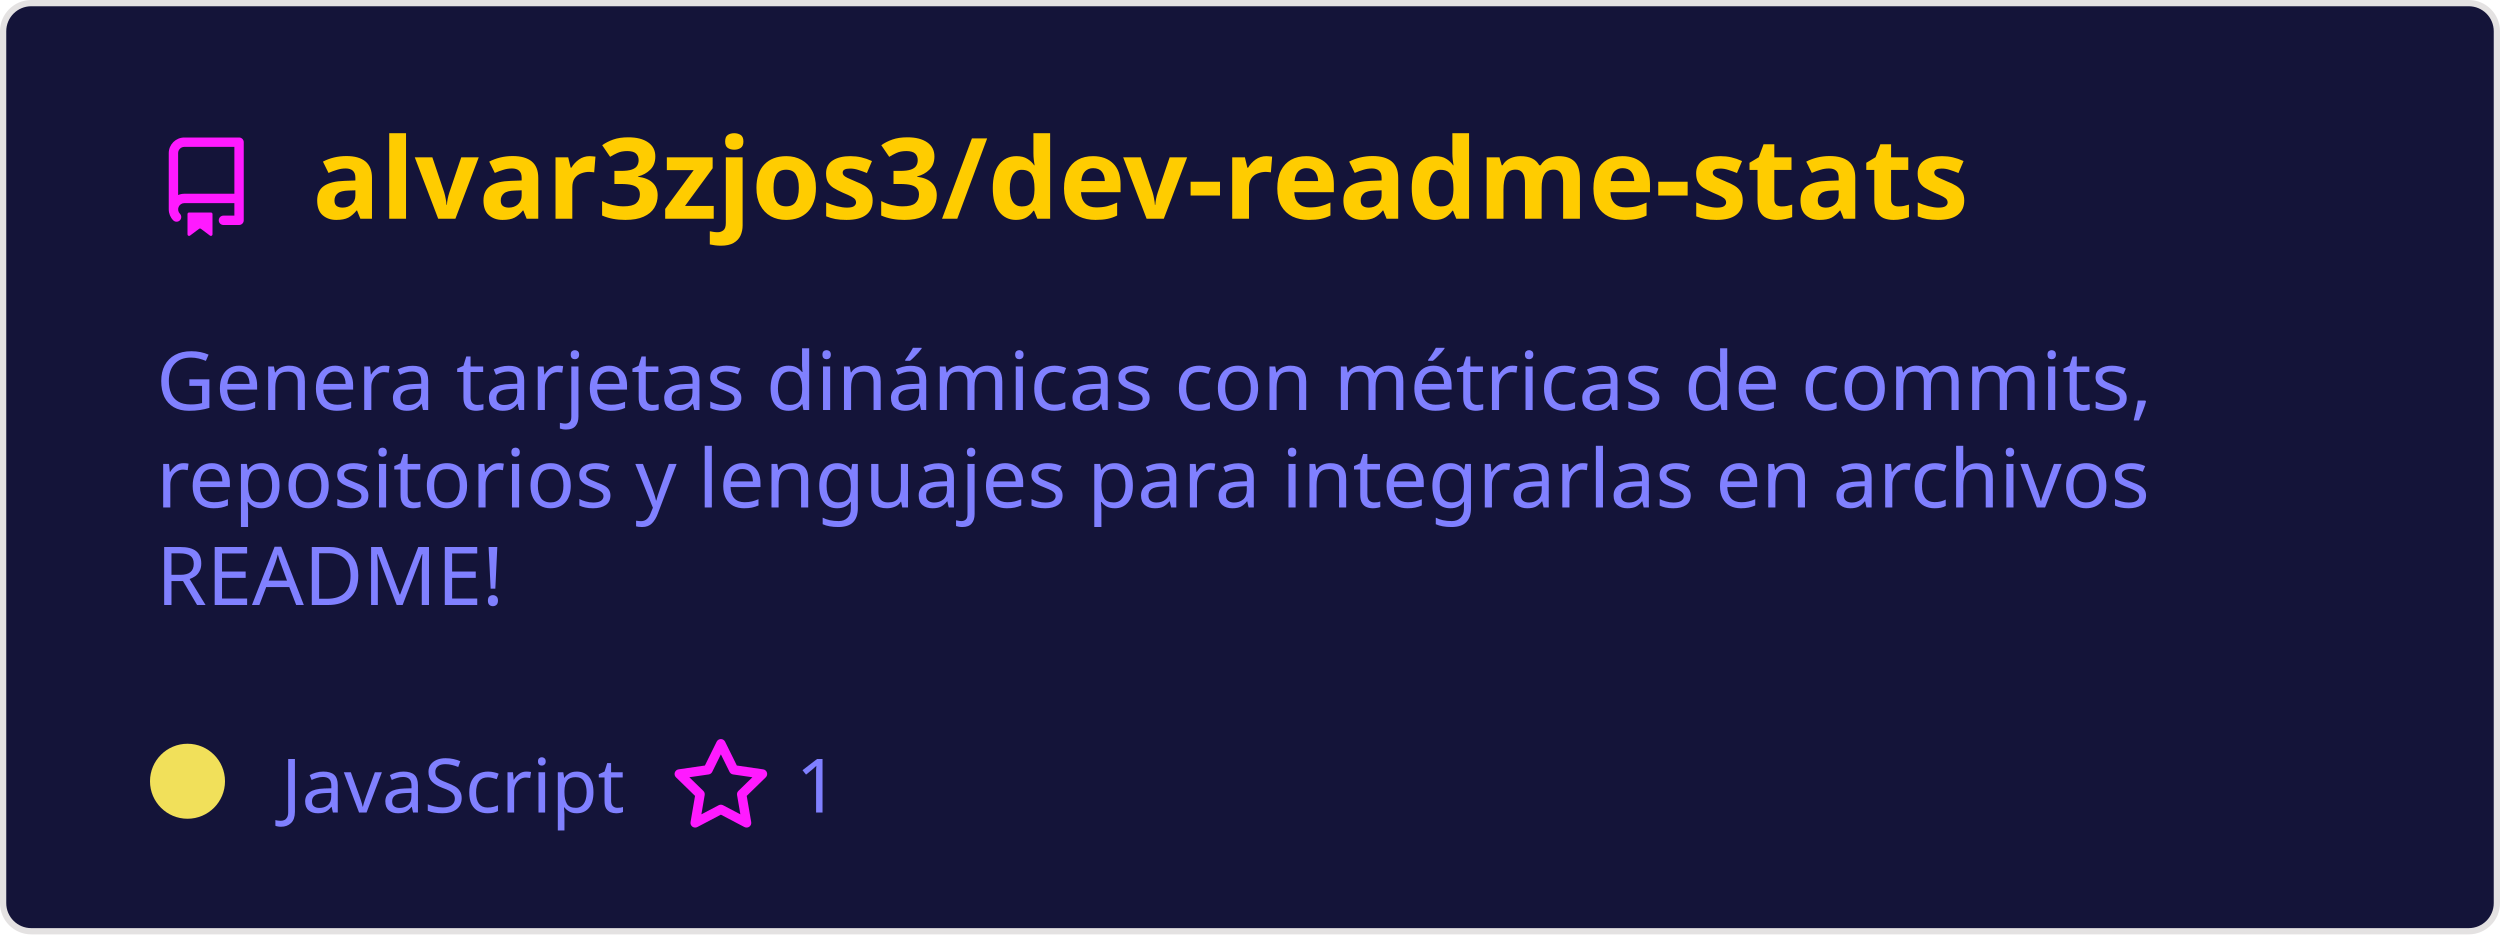
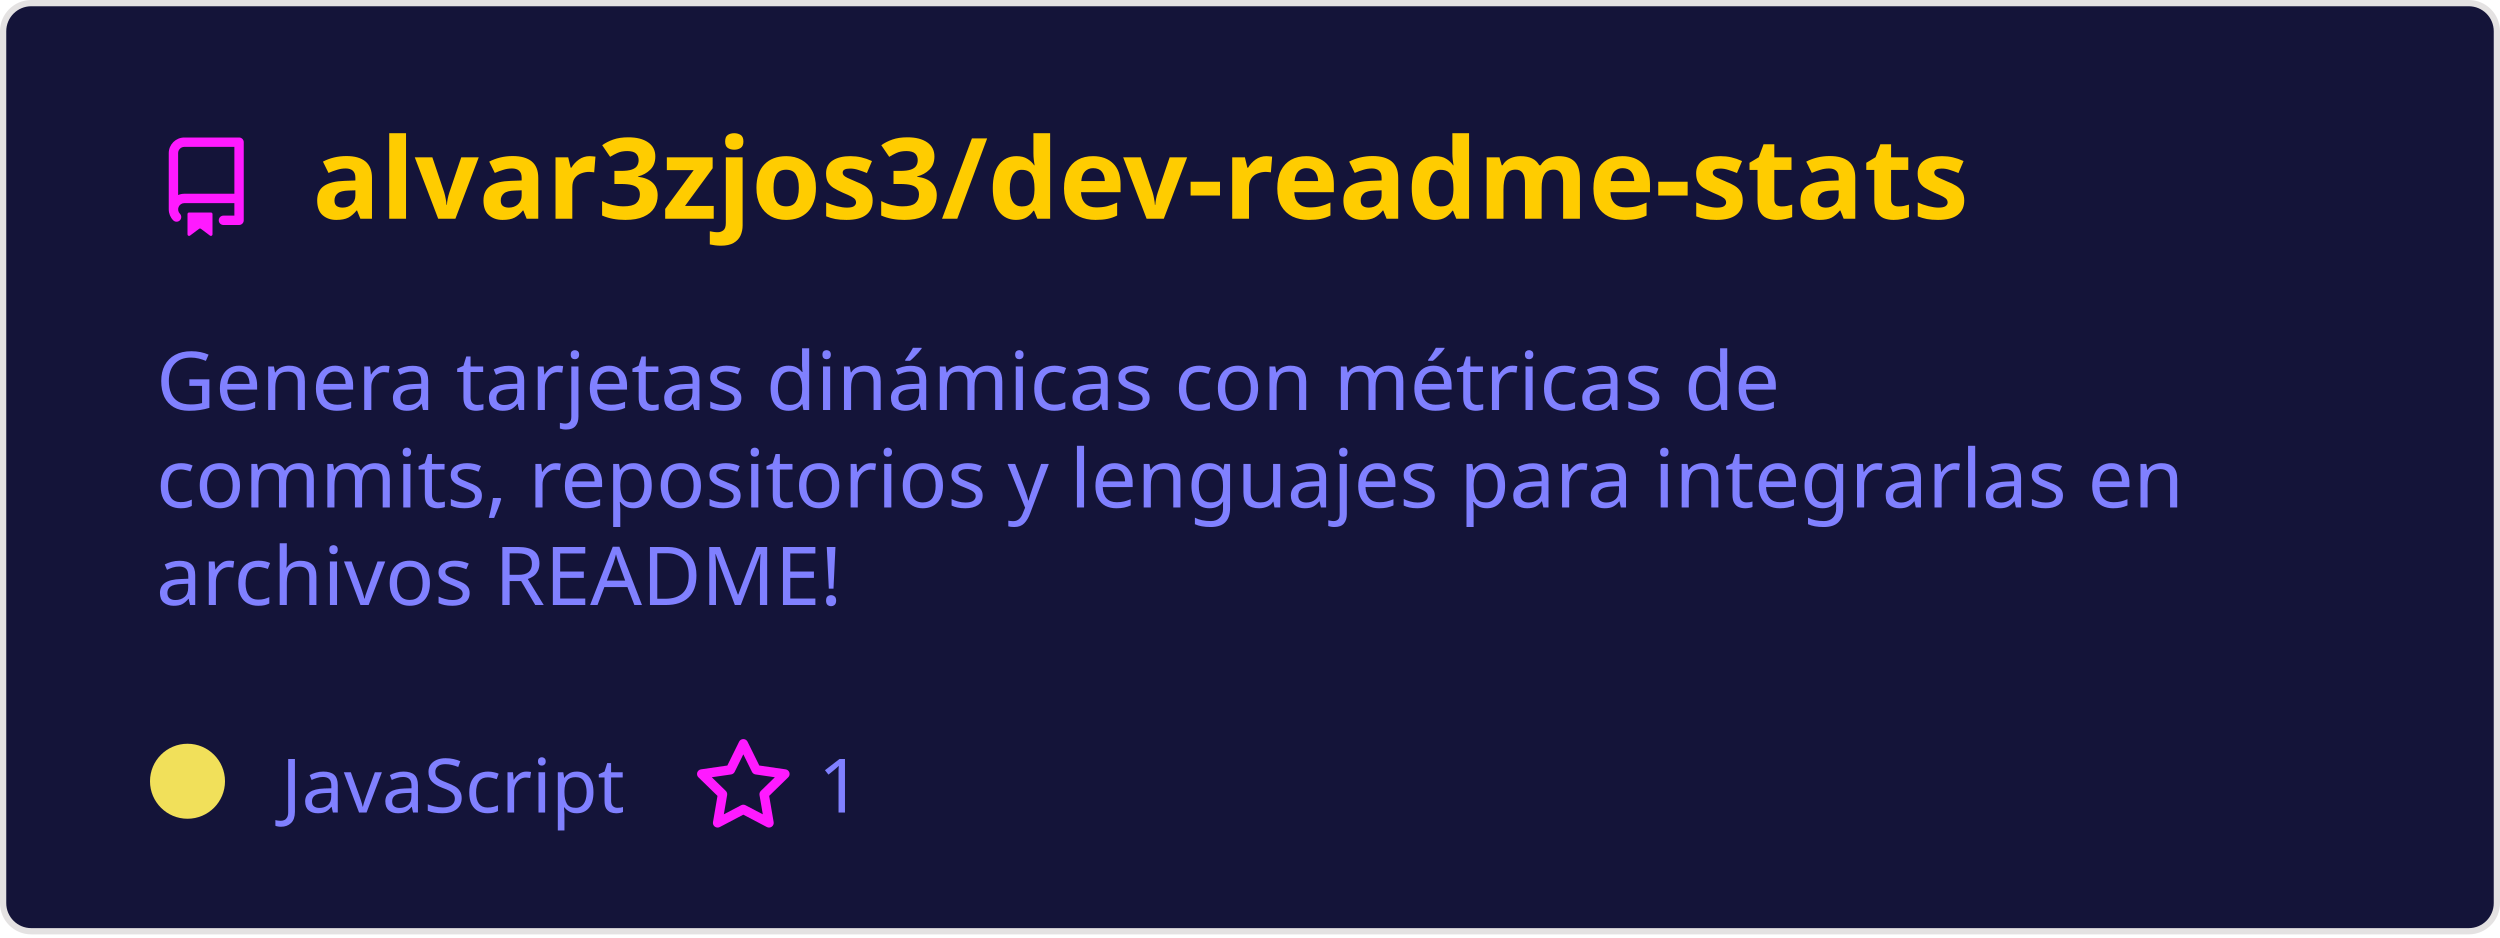
<svg xmlns="http://www.w3.org/2000/svg" width="400" height="150" viewBox="0 0 400 150" fill="none" role="img" aria-labelledby="descId">
  <style>
          .header {
            font: 600 18px 'Segoe UI', Ubuntu, Sans-Serif;
            fill: #ffcc00;
            animation: fadeInAnimation 0.8s ease-in-out forwards;
          }
          @supports(-moz-appearance: auto) {
-             /* Selector detects Firefox */
+             /* El selector detecta Firefox */
            .header { font-size: 15.5px; }
          }
          
-     .description {
-       font: 400 13px 'Segoe UI', Ubuntu, Sans-Serif;fill: #8080ff;
-       
-     }
+     .description { font: 400 13px 'Segoe UI', Ubuntu, Sans-Serif; fill: #8080ff }
    .gray { font: 400 12px 'Segoe UI', Ubuntu, Sans-Serif; fill: #8080ff }
+     .icon { fill: #ff1aff }
    .badge { font: 600 11px 'Segoe UI', Ubuntu, Sans-Serif; }
    .badge rect { opacity: 0.2 }
- 
-     .stat { font: 400 12px 'Segoe UI', Ubuntu, Sans-Serif; fill: #8080ff }
-     .stagger {
-       opacity: 0;
-       animation: fadeInAnimation 0.3s ease-in-out forwards;
-     }
-     .not_bold { font-weight: 400 }
-     .bold { font-weight: 700 }
-     .icon {
-       fill: #ff1aff;
-       display: block;
-     }
  

          
-       /* Animations */
+       /* Animaciones */
      @keyframes scaleInAnimation {
        from {
          transform: translate(-5px, 5px) scale(0);
        }
        to {
          transform: translate(-5px, 5px) scale(1);
        }
      }
      @keyframes fadeInAnimation {
        from {
          opacity: 0;
        }
        to {
          opacity: 1;
        }
      }
    
          * { animation-duration: 0s !important; animation-delay: 0s !important; }
        </style>
  <rect data-testid="card-bg" x="0.5" y="0.5" rx="4.5" height="99%" stroke="#e4e2e2" width="399" fill="#141439" stroke-opacity="1" />
  <g data-testid="card-title" transform="translate(25, 35)">
    <g transform="translate(0, 0)">
      <svg class="icon" x="0" y="-13" viewBox="0 0 16 16" version="1.1" width="16" height="16">
        <path fill-rule="evenodd" d="M2 2.5A2.5 2.5 0 014.5 0h8.75a.75.75 0 01.75.75v12.5a.75.75 0 01-.75.75h-2.5a.75.75 0 110-1.5h1.75v-2h-8a1 1 0 00-.714 1.7.75.75 0 01-1.072 1.05A2.495 2.495 0 012 11.5v-9zm10.5-1V9h-8c-.356 0-.694.074-1 .208V2.5a1 1 0 011-1h8zM5 12.25v3.25a.25.25 0 00.4.2l1.45-1.087a.25.25 0 01.3 0L8.6 15.7a.25.25 0 00.4-.2v-3.25a.25.25 0 00-.25-.25h-3.5a.25.25 0 00-.25.25z" />
      </svg>
    </g>
    <g transform="translate(25, 0)">
      <text x="0" y="0" class="header" data-testid="header">alvar3zjos3/dev-readme-stats</text>
    </g>
  </g>
  <g data-testid="main-card-body" transform="translate(0, 55)">
    <text class="description" x="25" y="-5">
-       <tspan dy="1.2em" x="25">Genera tarjetas dinámicas con métricas de commits,</tspan>
-       <tspan dy="1.2em" x="25">repositorios y lenguajes para integrarlas en archivos</tspan>
-       <tspan dy="1.2em" x="25">README!</tspan>
+       <tspan dy="1.2em" x="25">Genera tarjetas dinámicas con métricas de</tspan>
+       <tspan dy="1.2em" x="25">commits, repositorios y lenguajes para integrarlas en</tspan>
+       <tspan dy="1.2em" x="25">archivos README!</tspan>
    </text>
    <g transform="translate(30, 75)">
      <g transform="translate(0, 0)">
        <g data-testid="primary-lang">
          <circle data-testid="lang-color" cx="0" cy="-5" r="6" fill="#f1e05a" />
          <text data-testid="lang-name" class="gray" x="15">JavaScript</text>
        </g>
      </g>
-       <g transform="translate(77.34, 0)">
+       <g transform="translate(80.93125, 0)">
        <g transform="translate(0, 0)">
          <svg class="icon" y="-12" viewBox="0 0 16 16" version="1.1" width="16" height="16">
            <path fill-rule="evenodd" d="M8 .25a.75.75 0 01.673.418l1.882 3.815 4.21.612a.75.75 0 01.416 1.279l-3.046 2.97.719 4.192a.75.75 0 01-1.088.791L8 12.347l-3.766 1.98a.75.75 0 01-1.088-.79l.72-4.194L.818 6.374a.75.75 0 01.416-1.28l4.21-.611L7.327.668A.75.75 0 018 .25zm0 2.445L6.615 5.5a.75.75 0 01-.564.41l-3.097.45 2.24 2.184a.75.75 0 01.216.664l-.528 3.084 2.769-1.456a.75.75 0 01.698 0l2.77 1.456-.53-3.084a.75.75 0 01.216-.664l2.24-2.183-3.096-.45a.75.75 0 01-.564-.41L8 2.694v.001z" />
          </svg>
        </g>
        <g transform="translate(20, 0)">
          <text data-testid="stargazers" class="gray">1</text>
        </g>
      </g>
    </g>
-     <svg x="0" y="0">
-       <g transform="translate(-3, 98)">
-       
-     </g>
-     </svg>
  </g>
</svg>
